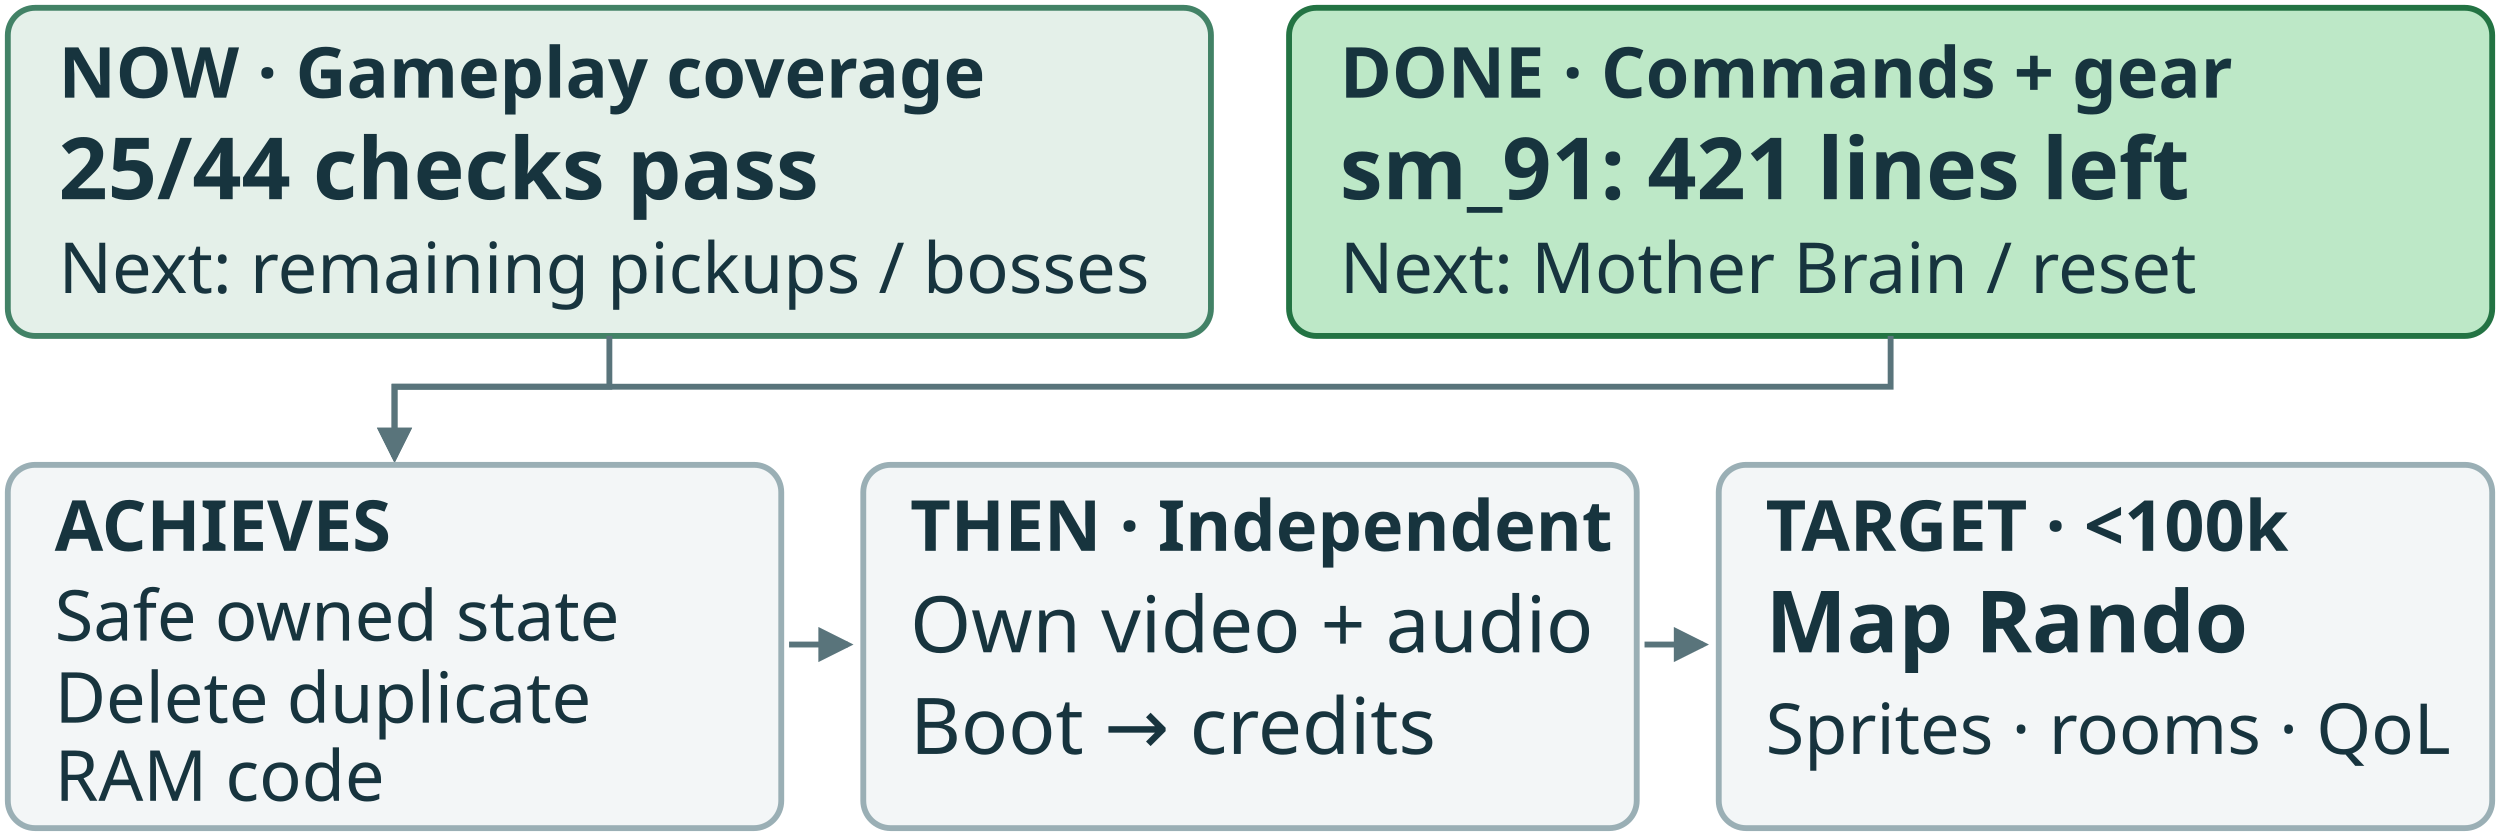
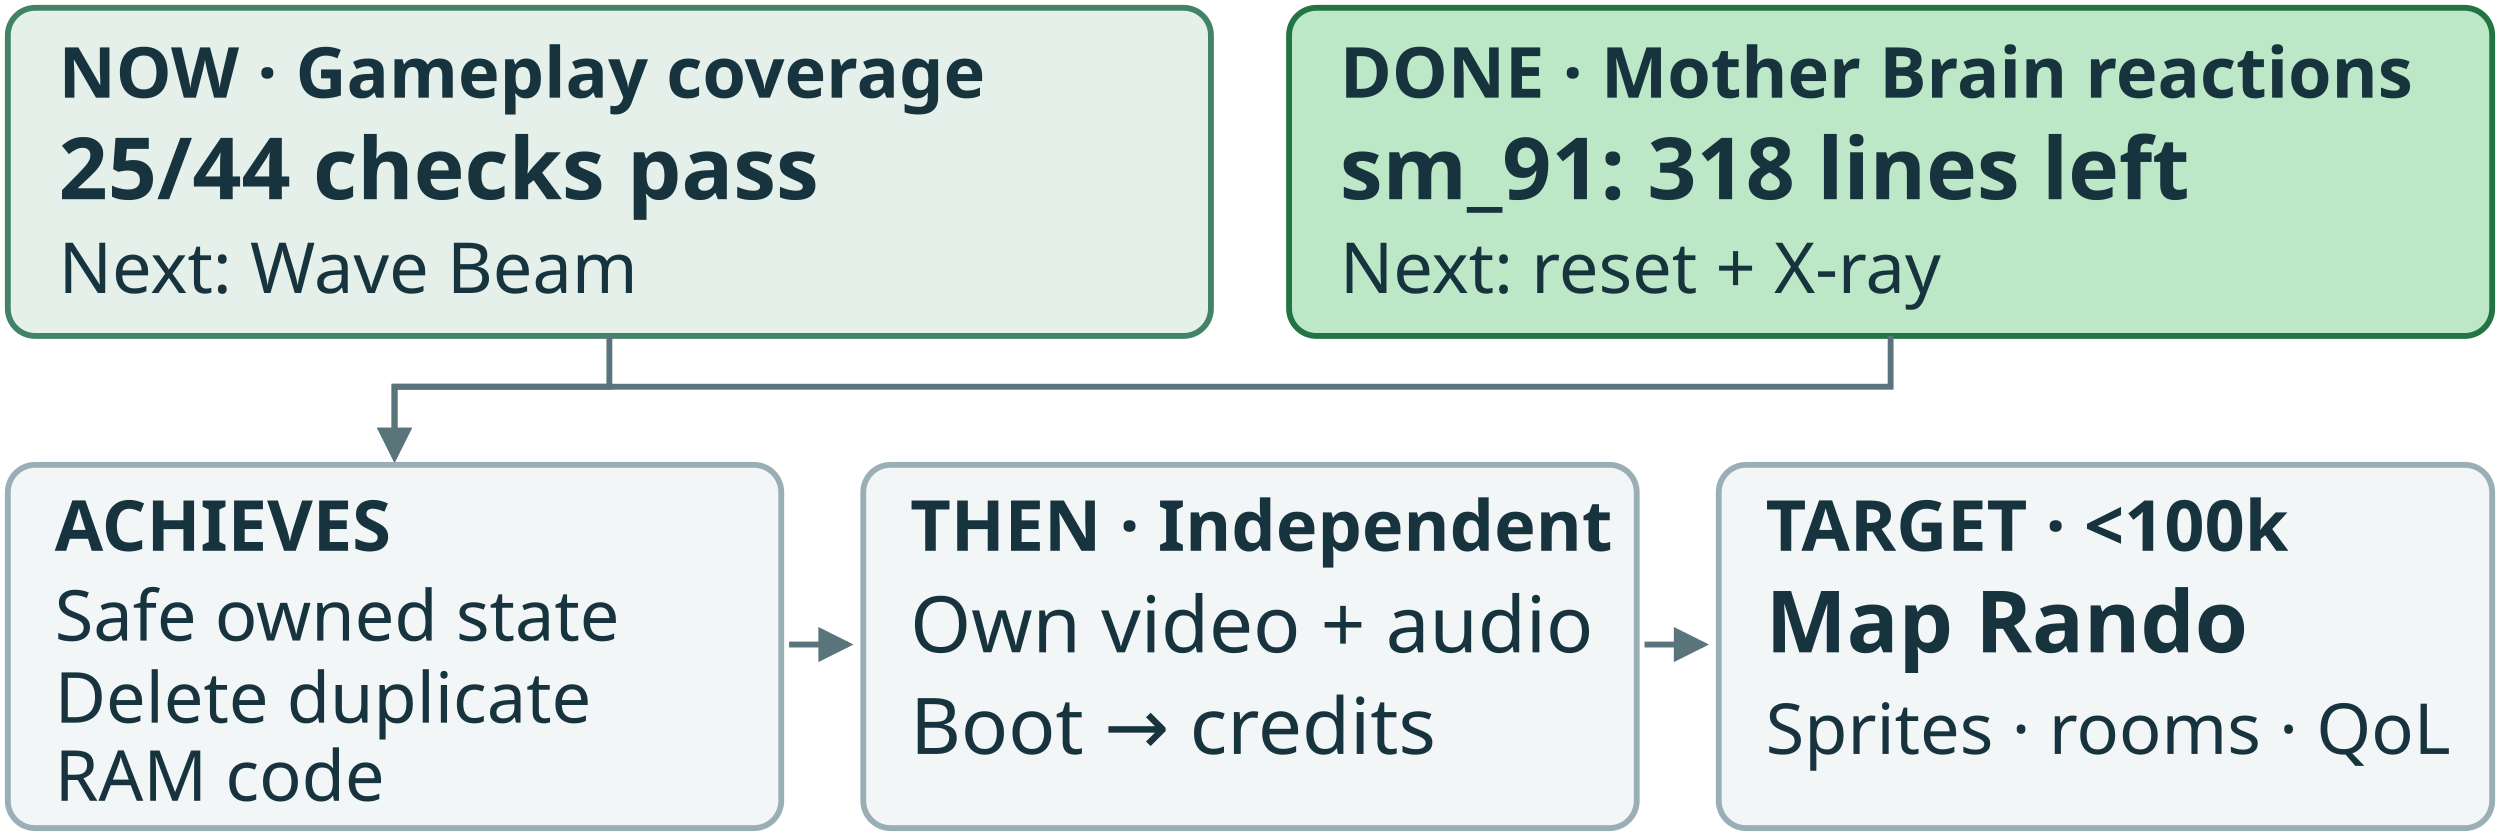
<svg xmlns="http://www.w3.org/2000/svg" width="640" height="214" viewBox="0 0 640 214" role="img" aria-labelledby="title description">
  <defs>
    <marker id="arrow" markerWidth="6" markerHeight="6" refX="5" refY="3" orient="auto">
      <path d="M0 0L6 3L0 6" fill="#59747b" />
    </marker>
  </defs>
  <style>text{font-family:system-ui,Segoe UI,sans-serif;fill:#17343e} .tag{font-size:18px;font-weight:650}.name{font-size:22px;font-weight:650}.note{font-size:20px}.small{font-size:18px}.now{fill:#e4f0e9;stroke:#428266}.done{fill:#bde8c7;stroke:#237343}.later{fill:#f3f6f7;stroke:#9aafb5}rect{stroke-width:1.5}path.link{fill:none;stroke:#59747b;stroke-width:1.5;marker-end:url(#arrow)}</style>
  <g aria-label="Now: gameplay coverage">
    <rect class="now" x="2" y="2" width="308" height="84" rx="7" />
    <text x="15" y="25" class="tag">NOW · Gameplay coverage</text>
    <text x="15" y="51" class="name">25/44 checks pass</text>
-     <text x="15" y="75" class="small">Next: remaining pickups / bosses</text>
+     <text x="15" y="75" class="small">Next: Wave Beam</text>
  </g>
-   <g aria-label="Done: player commands and equipment owned. Next: Mother Brain scripts and reset; sm_91 has 421 lines left">
+   <g aria-label="Done: Mother Brain player reactions owned. Next: reset and X-ray; sm_91 has 318 lines left">
    <rect class="done" x="330" y="2" width="308" height="84" rx="7" />
-     <text x="343" y="25" class="tag">DONE · Commands + gear</text>
-     <text x="343" y="51" class="name">sm_91: 421 lines left</text>
-     <text x="343" y="75" class="small">Next: Mother Brain / reset</text>
+     <text x="343" y="25" class="tag">DONE · Mother Brain reactions</text>
+     <text x="343" y="51" class="name">sm_91: 318 lines left</text>
+     <text x="343" y="75" class="small">Next: reset + X-ray</text>
  </g>
  <path class="link" d="M156 86V99H101V117" />
  <path class="link" d="M484 86V99H101V117" />
  <g aria-label="Achieves: safe owned state with duplicate RAM code deleted">
    <rect class="later" x="2" y="119" width="198" height="93" rx="7" />
    <text x="14" y="141" class="tag">ACHIEVES</text>
    <text x="14" y="164" class="small">Safe owned state</text>
    <text x="14" y="185" class="small">Delete duplicate</text>
    <text x="14" y="205" class="small">RAM code</text>
  </g>
  <path class="link" d="M202 165H217" />
  <g aria-label="Then: independent engine">
    <rect class="later" x="221" y="119" width="198" height="93" rx="7" />
    <text x="233" y="141" class="tag">THEN · Independent</text>
    <text x="233" y="167" class="note">Own video + audio</text>
    <text x="233" y="193" class="note">Boot → credits</text>
  </g>
  <path class="link" d="M421 165H436" />
  <g aria-label="Target: Map Rando engine">
    <rect class="later" x="440" y="119" width="198" height="93" rx="7" />
    <text x="452" y="141" class="tag">TARGET · &lt;100k</text>
    <text x="452" y="167" class="name">Map Rando</text>
    <text x="452" y="193" class="small">Sprites · rooms · QoL</text>
  </g>
</svg>
